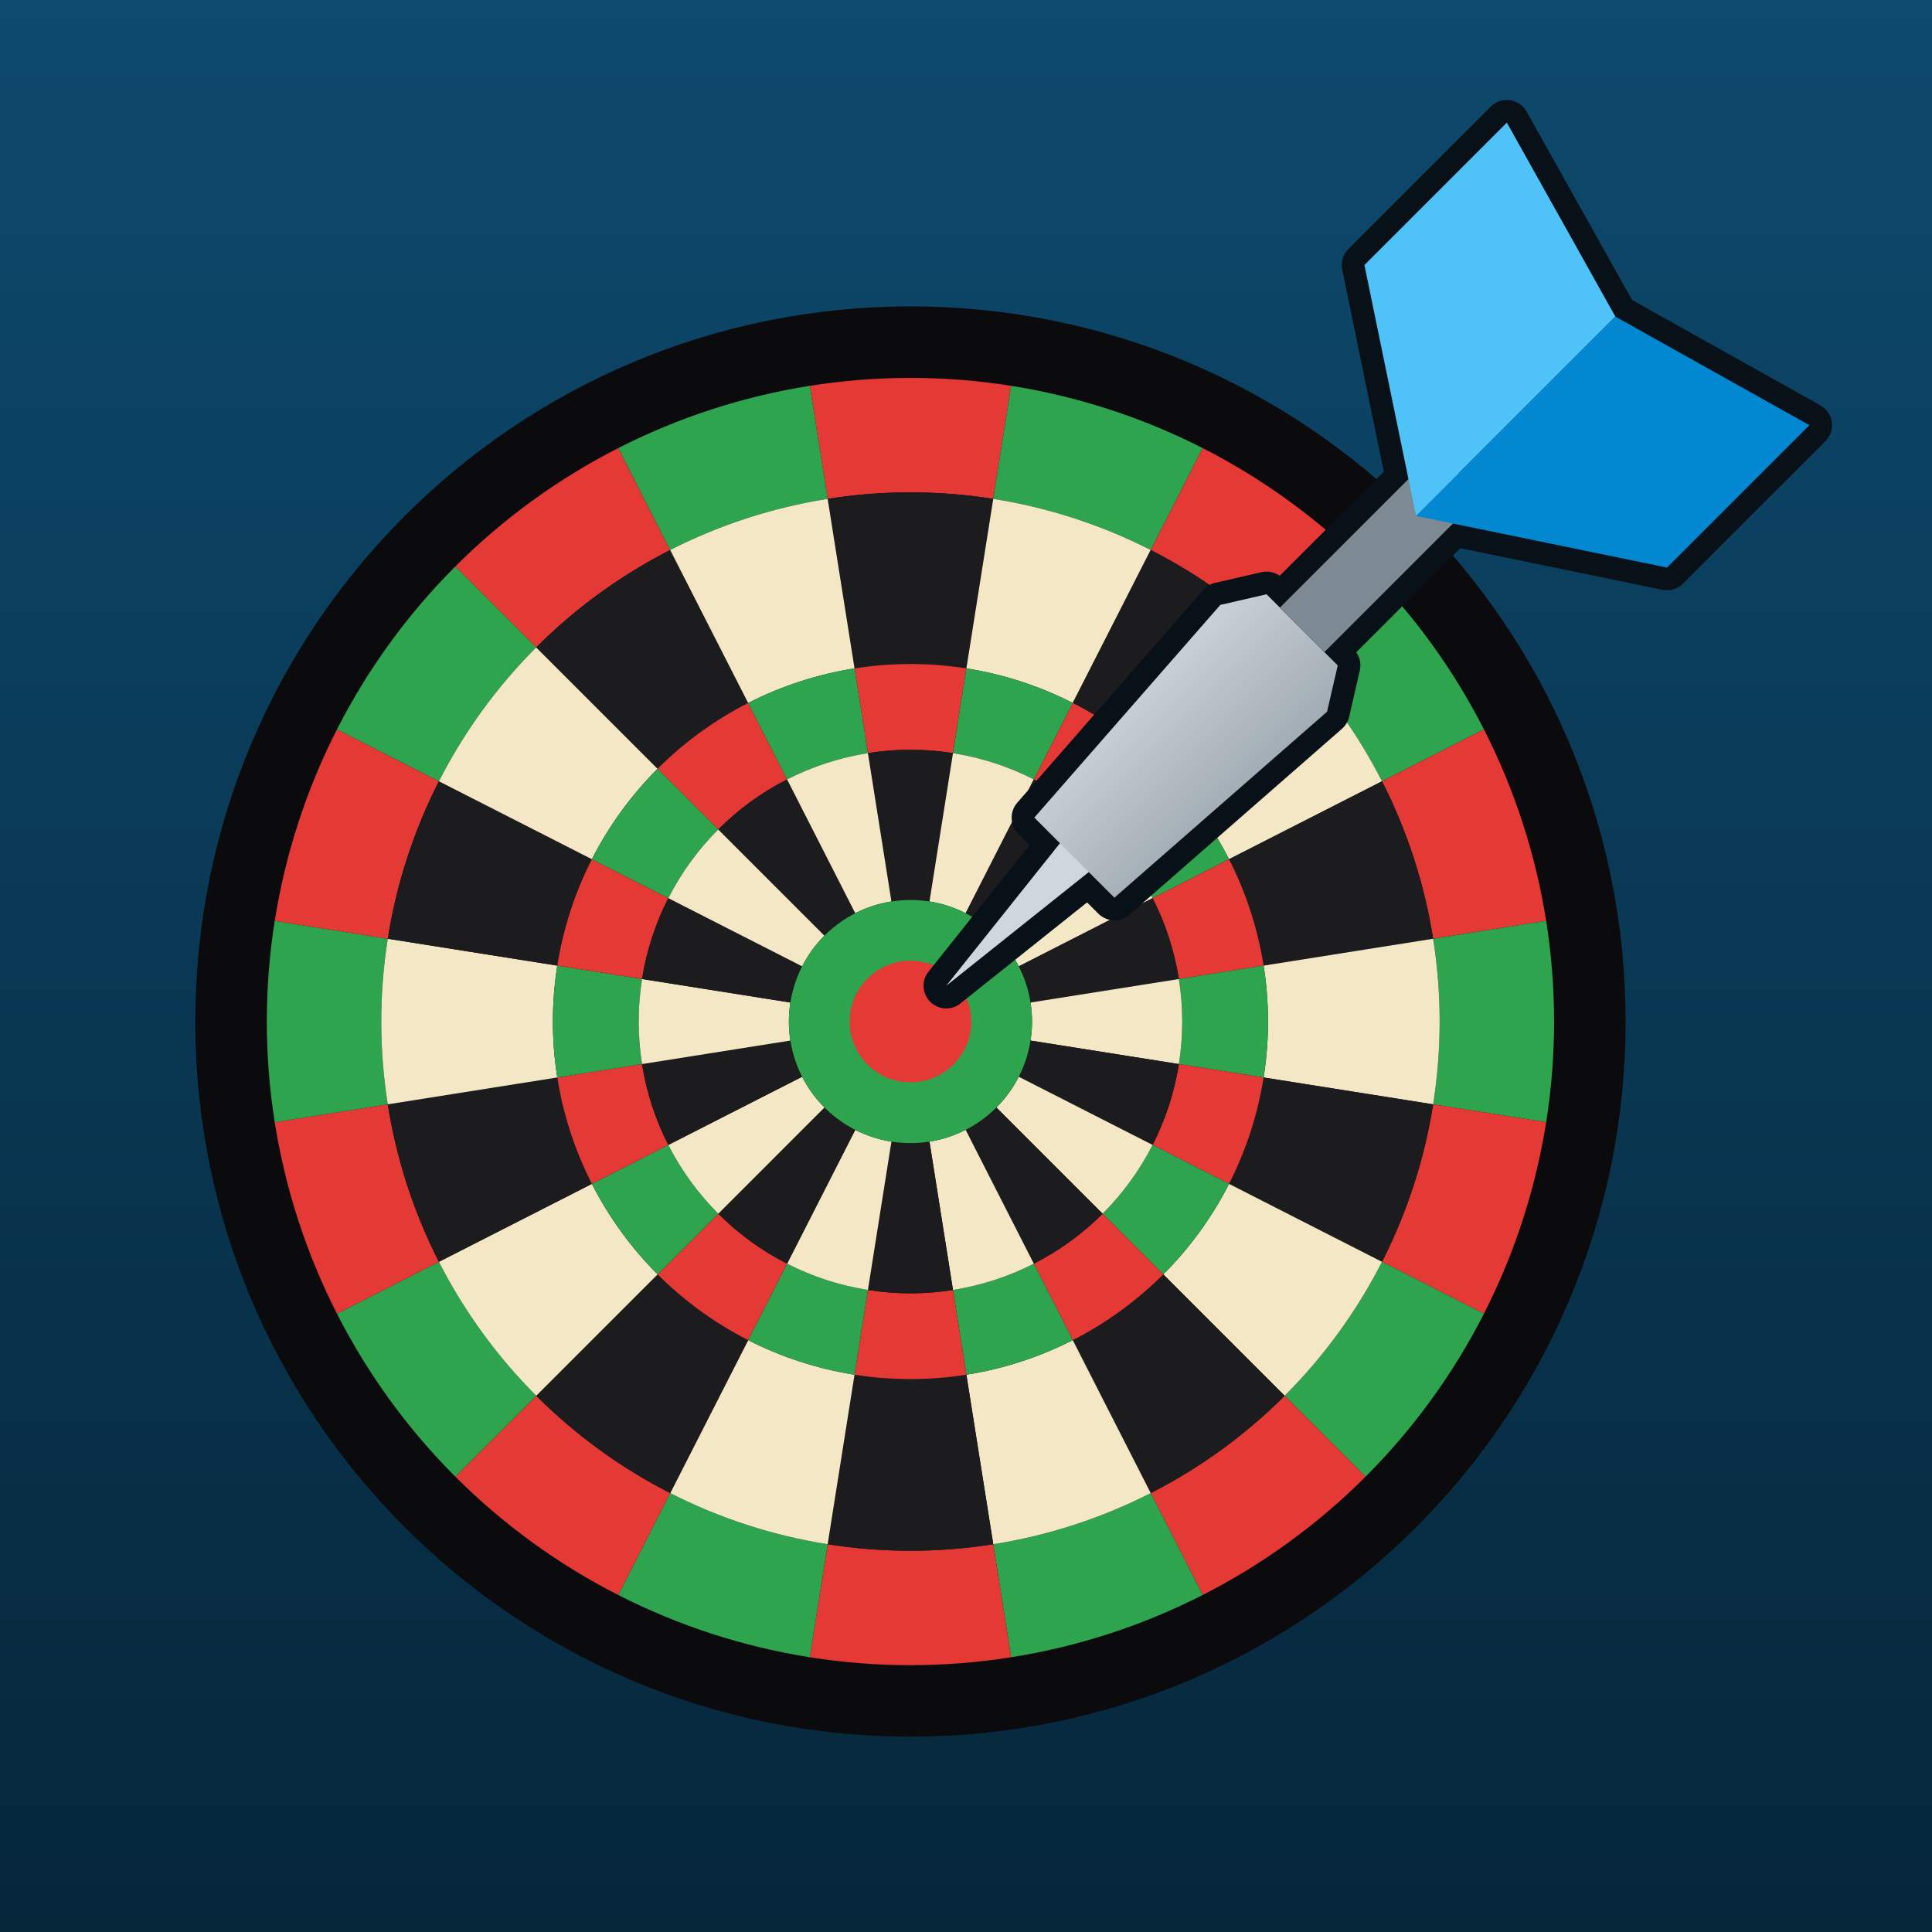
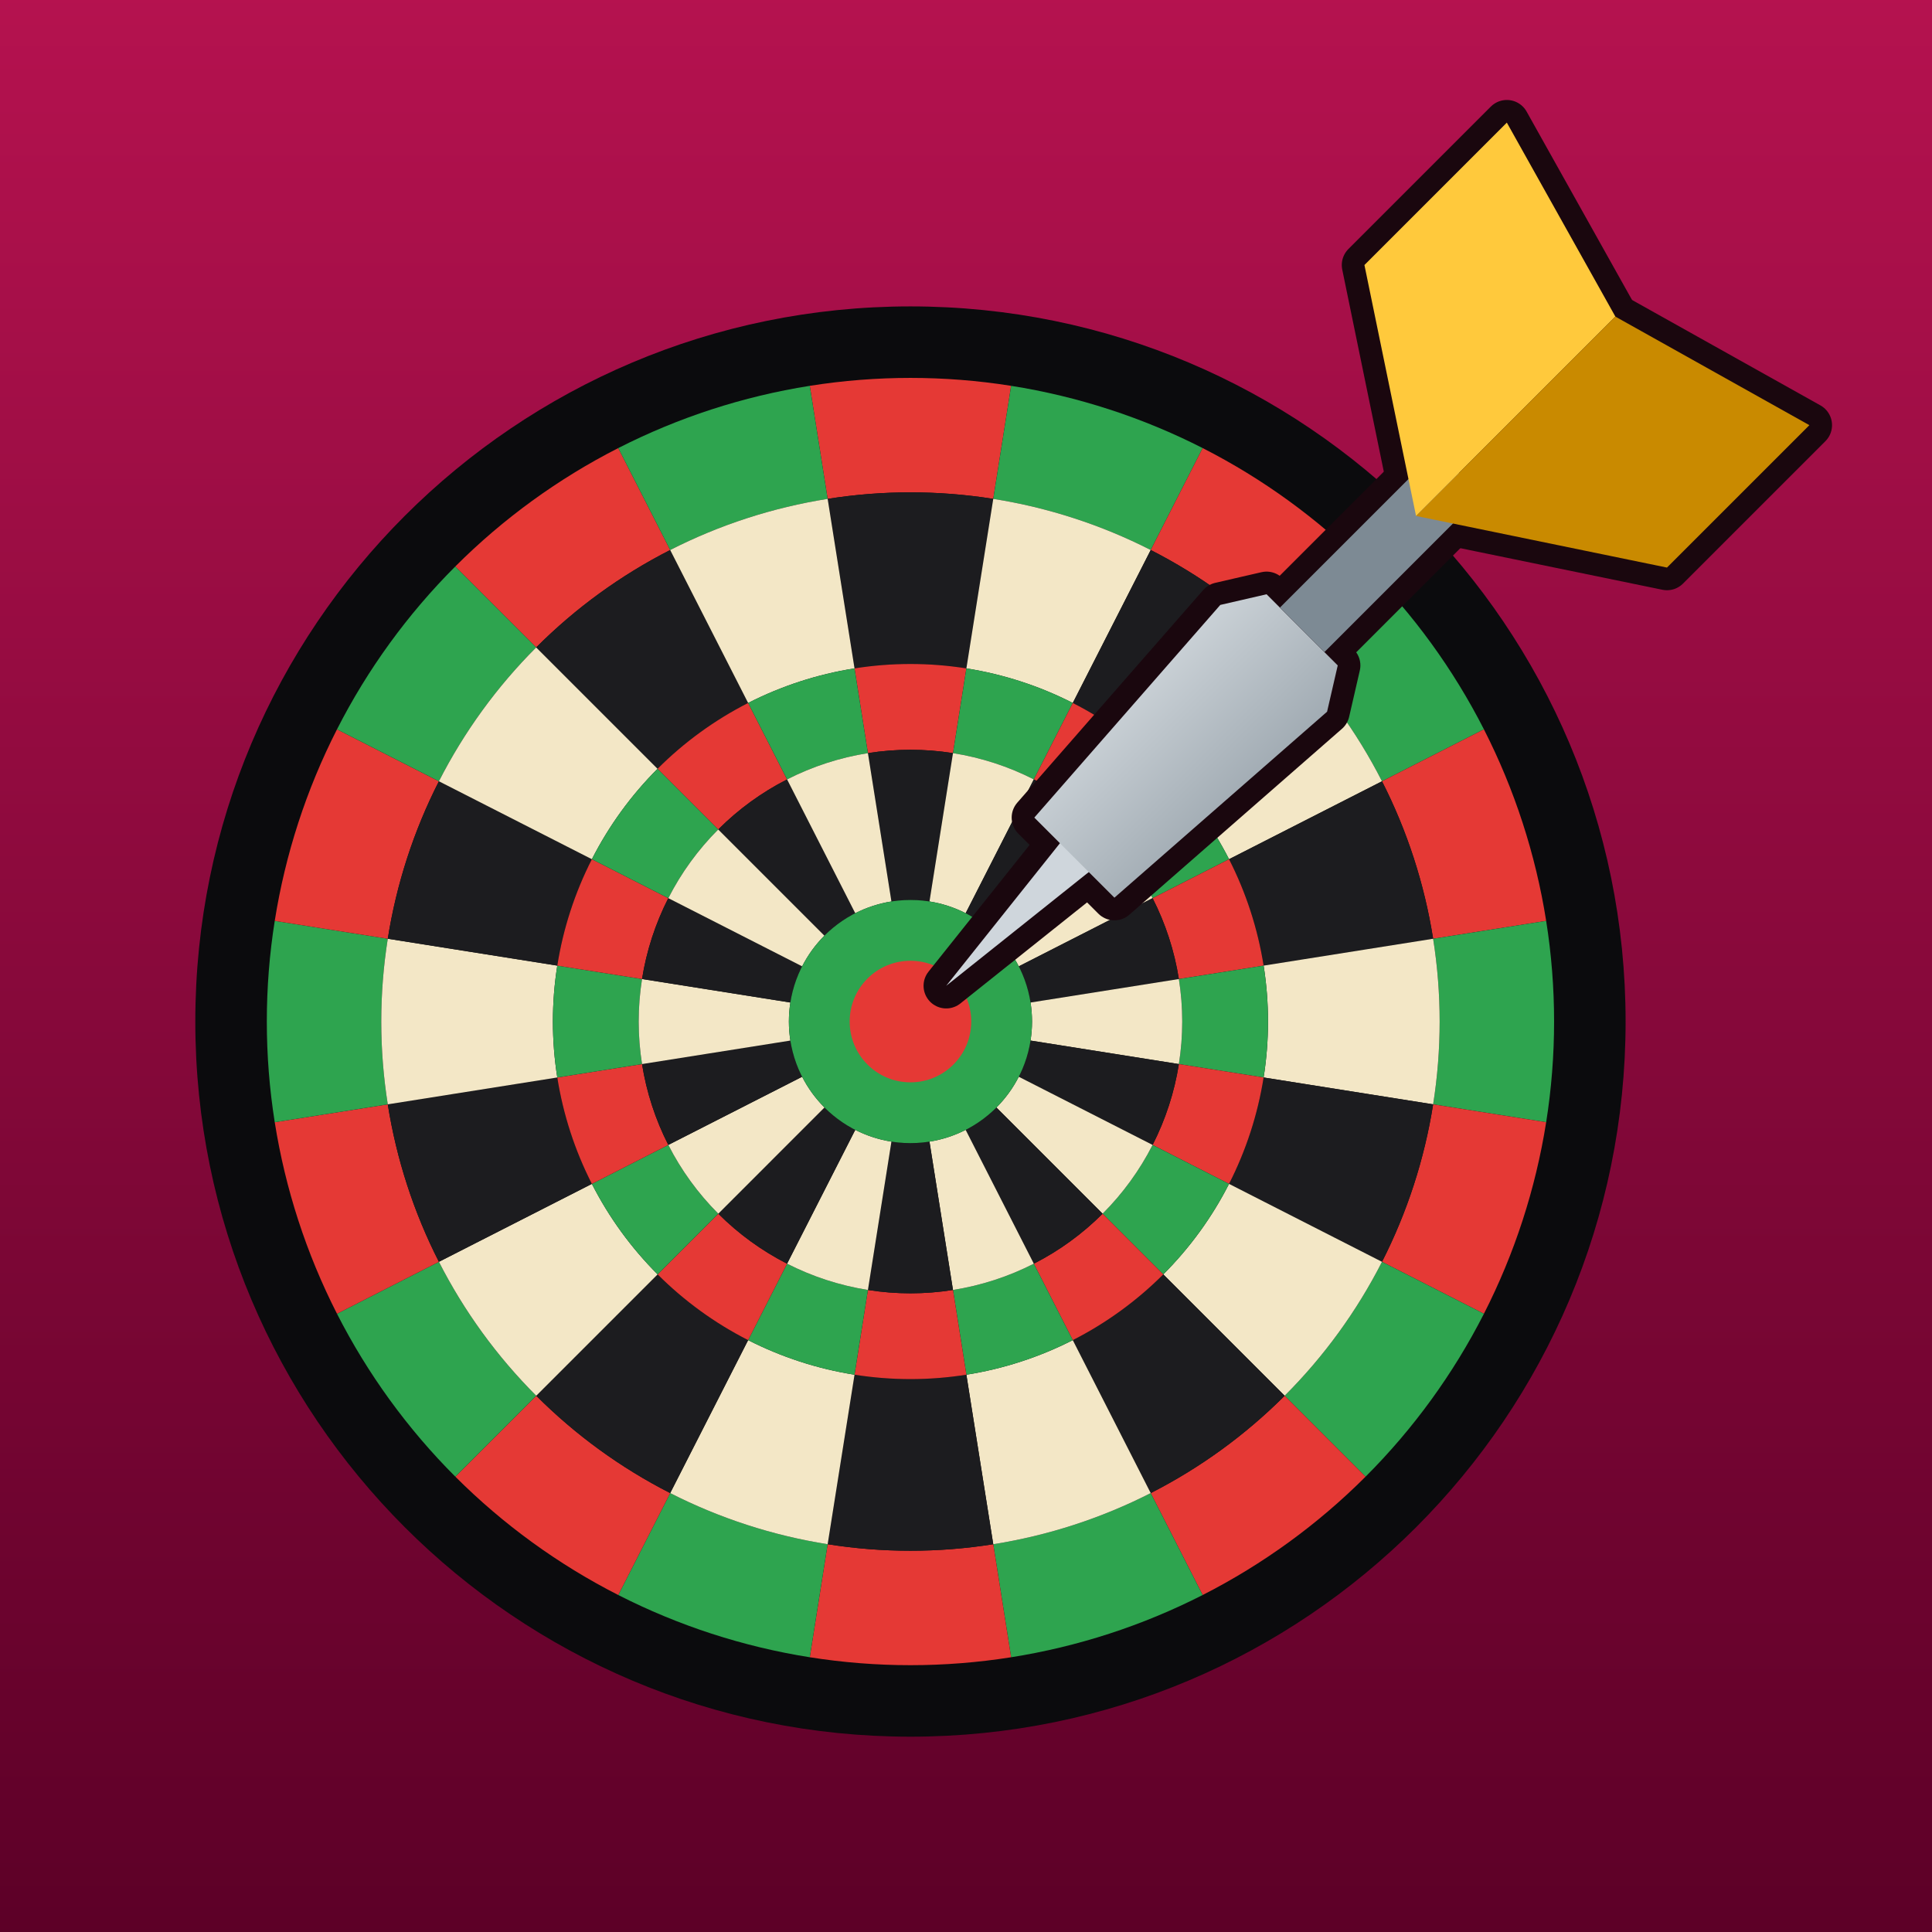
<svg xmlns="http://www.w3.org/2000/svg" viewBox="0 0 512 512">
  <defs>
    <linearGradient id="tile" x1="0" y1="0" x2="0" y2="1">
-       <stop offset="0" stop-color="#0d4a6e" />
-       <stop offset="1" stop-color="#06263a" />
+       <stop offset="0" stop-color="#b5124f" />
+       <stop offset="1" stop-color="#5c0027" />
    </linearGradient>
    <linearGradient id="barrel" x1="0" y1="0" x2="1" y2="1">
      <stop offset="0" stop-color="#eef2f5" />
      <stop offset="1" stop-color="#7d8a94" />
    </linearGradient>
  </defs>
  <rect width="512" height="512" fill="url(#tile)" />
  <g transform="translate(20.48 20.48) scale(0.92)">
    <circle cx="240" cy="272" r="206" fill="#0b0b0d" />
    <path d="M211 88.88A185.4 185.4 0 0 1 269 88.88L263.85 121.44A152.44 152.44 0 0 0 216.15 121.44Z" fill="#e53935" />
    <path d="M216.15 121.44A152.44 152.44 0 0 1 263.85 121.44L256.11 170.27A103 103 0 0 0 223.89 170.27Z" fill="#1c1c1f" />
    <path d="M223.89 170.27A103 103 0 0 1 256.11 170.27L252.25 194.68A78.28 78.28 0 0 0 227.75 194.68Z" fill="#e53935" />
    <path d="M227.75 194.68A78.28 78.28 0 0 1 252.25 194.68L245.48 237.41A35.02 35.02 0 0 0 234.52 237.41Z" fill="#1c1c1f" />
    <path d="M269 88.88A185.4 185.4 0 0 1 324.17 106.81L309.21 136.17A152.44 152.44 0 0 0 263.85 121.44Z" fill="#2ea44f" />
    <path d="M263.85 121.44A152.44 152.44 0 0 1 309.21 136.17L286.76 180.23A103 103 0 0 0 256.11 170.27Z" fill="#f3e7c6" />
    <path d="M256.11 170.27A103 103 0 0 1 286.76 180.23L275.54 202.25A78.28 78.28 0 0 0 252.25 194.68Z" fill="#2ea44f" />
    <path d="M252.25 194.68A78.28 78.28 0 0 1 275.54 202.25L255.9 240.8A35.02 35.02 0 0 0 245.48 237.41Z" fill="#f3e7c6" />
    <path d="M324.17 106.81A185.4 185.4 0 0 1 371.1 140.9L347.79 164.21A152.44 152.44 0 0 0 309.21 136.17Z" fill="#e53935" />
    <path d="M309.21 136.17A152.44 152.44 0 0 1 347.79 164.21L312.83 199.17A103 103 0 0 0 286.76 180.23Z" fill="#1c1c1f" />
    <path d="M286.76 180.23A103 103 0 0 1 312.83 199.17L295.35 216.65A78.28 78.28 0 0 0 275.54 202.25Z" fill="#e53935" />
    <path d="M275.54 202.25A78.28 78.28 0 0 1 295.35 216.65L264.76 247.24A35.02 35.02 0 0 0 255.9 240.8Z" fill="#1c1c1f" />
    <path d="M371.1 140.9A185.4 185.4 0 0 1 405.19 187.83L375.83 202.79A152.44 152.44 0 0 0 347.79 164.21Z" fill="#2ea44f" />
    <path d="M347.79 164.21A152.44 152.44 0 0 1 375.83 202.79L331.77 225.24A103 103 0 0 0 312.83 199.17Z" fill="#f3e7c6" />
    <path d="M312.83 199.17A103 103 0 0 1 331.77 225.24L309.75 236.46A78.28 78.28 0 0 0 295.35 216.65Z" fill="#2ea44f" />
    <path d="M295.35 216.65A78.28 78.28 0 0 1 309.75 236.46L271.2 256.1A35.02 35.02 0 0 0 264.76 247.24Z" fill="#f3e7c6" />
    <path d="M405.19 187.83A185.4 185.4 0 0 1 423.12 243L390.56 248.15A152.44 152.44 0 0 0 375.83 202.79Z" fill="#e53935" />
    <path d="M375.83 202.79A152.44 152.44 0 0 1 390.56 248.15L341.73 255.89A103 103 0 0 0 331.77 225.24Z" fill="#1c1c1f" />
    <path d="M331.77 225.24A103 103 0 0 1 341.73 255.89L317.32 259.75A78.28 78.28 0 0 0 309.75 236.46Z" fill="#e53935" />
    <path d="M309.75 236.46A78.28 78.28 0 0 1 317.32 259.75L274.59 266.52A35.02 35.02 0 0 0 271.2 256.1Z" fill="#1c1c1f" />
    <path d="M423.12 243A185.4 185.4 0 0 1 423.12 301L390.56 295.85A152.44 152.44 0 0 0 390.56 248.15Z" fill="#2ea44f" />
    <path d="M390.56 248.15A152.44 152.44 0 0 1 390.56 295.85L341.73 288.11A103 103 0 0 0 341.73 255.89Z" fill="#f3e7c6" />
    <path d="M341.73 255.89A103 103 0 0 1 341.73 288.11L317.32 284.25A78.28 78.28 0 0 0 317.32 259.75Z" fill="#2ea44f" />
    <path d="M317.32 259.75A78.28 78.28 0 0 1 317.32 284.25L274.59 277.48A35.02 35.02 0 0 0 274.59 266.52Z" fill="#f3e7c6" />
    <path d="M423.12 301A185.4 185.4 0 0 1 405.19 356.17L375.83 341.21A152.44 152.44 0 0 0 390.56 295.85Z" fill="#e53935" />
    <path d="M390.56 295.85A152.44 152.44 0 0 1 375.83 341.21L331.77 318.76A103 103 0 0 0 341.73 288.11Z" fill="#1c1c1f" />
    <path d="M341.73 288.11A103 103 0 0 1 331.77 318.76L309.75 307.54A78.28 78.28 0 0 0 317.32 284.25Z" fill="#e53935" />
    <path d="M317.32 284.25A78.28 78.28 0 0 1 309.75 307.54L271.2 287.9A35.02 35.02 0 0 0 274.59 277.48Z" fill="#1c1c1f" />
    <path d="M405.19 356.17A185.4 185.4 0 0 1 371.1 403.1L347.79 379.79A152.44 152.44 0 0 0 375.83 341.21Z" fill="#2ea44f" />
    <path d="M375.83 341.21A152.44 152.44 0 0 1 347.79 379.79L312.83 344.83A103 103 0 0 0 331.77 318.76Z" fill="#f3e7c6" />
    <path d="M331.77 318.76A103 103 0 0 1 312.83 344.83L295.35 327.35A78.28 78.28 0 0 0 309.75 307.54Z" fill="#2ea44f" />
    <path d="M309.75 307.54A78.28 78.28 0 0 1 295.35 327.35L264.76 296.76A35.02 35.02 0 0 0 271.2 287.9Z" fill="#f3e7c6" />
    <path d="M371.1 403.1A185.4 185.4 0 0 1 324.17 437.19L309.21 407.83A152.44 152.44 0 0 0 347.79 379.79Z" fill="#e53935" />
    <path d="M347.79 379.79A152.44 152.44 0 0 1 309.21 407.83L286.76 363.77A103 103 0 0 0 312.83 344.83Z" fill="#1c1c1f" />
    <path d="M312.83 344.83A103 103 0 0 1 286.76 363.77L275.54 341.75A78.28 78.28 0 0 0 295.35 327.35Z" fill="#e53935" />
    <path d="M295.35 327.35A78.28 78.28 0 0 1 275.54 341.75L255.9 303.2A35.02 35.02 0 0 0 264.76 296.76Z" fill="#1c1c1f" />
    <path d="M324.17 437.19A185.4 185.4 0 0 1 269 455.12L263.85 422.56A152.44 152.44 0 0 0 309.21 407.83Z" fill="#2ea44f" />
    <path d="M309.21 407.83A152.44 152.44 0 0 1 263.85 422.56L256.11 373.73A103 103 0 0 0 286.76 363.77Z" fill="#f3e7c6" />
    <path d="M286.76 363.77A103 103 0 0 1 256.11 373.73L252.25 349.32A78.28 78.28 0 0 0 275.54 341.75Z" fill="#2ea44f" />
    <path d="M275.54 341.75A78.28 78.28 0 0 1 252.25 349.32L245.48 306.59A35.02 35.02 0 0 0 255.9 303.2Z" fill="#f3e7c6" />
    <path d="M269 455.12A185.4 185.4 0 0 1 211 455.12L216.15 422.56A152.44 152.44 0 0 0 263.85 422.56Z" fill="#e53935" />
    <path d="M263.85 422.56A152.44 152.44 0 0 1 216.15 422.56L223.89 373.73A103 103 0 0 0 256.11 373.73Z" fill="#1c1c1f" />
    <path d="M256.11 373.73A103 103 0 0 1 223.89 373.73L227.75 349.32A78.28 78.28 0 0 0 252.25 349.32Z" fill="#e53935" />
    <path d="M252.25 349.32A78.28 78.28 0 0 1 227.75 349.32L234.52 306.59A35.02 35.02 0 0 0 245.48 306.59Z" fill="#1c1c1f" />
    <path d="M211 455.12A185.4 185.4 0 0 1 155.83 437.19L170.79 407.83A152.44 152.44 0 0 0 216.15 422.56Z" fill="#2ea44f" />
    <path d="M216.15 422.56A152.44 152.44 0 0 1 170.79 407.83L193.24 363.77A103 103 0 0 0 223.89 373.73Z" fill="#f3e7c6" />
    <path d="M223.89 373.73A103 103 0 0 1 193.24 363.77L204.46 341.75A78.28 78.28 0 0 0 227.75 349.32Z" fill="#2ea44f" />
    <path d="M227.75 349.32A78.28 78.28 0 0 1 204.46 341.75L224.1 303.2A35.02 35.02 0 0 0 234.52 306.59Z" fill="#f3e7c6" />
    <path d="M155.83 437.19A185.4 185.4 0 0 1 108.9 403.1L132.21 379.79A152.44 152.44 0 0 0 170.79 407.83Z" fill="#e53935" />
    <path d="M170.79 407.83A152.44 152.44 0 0 1 132.21 379.79L167.17 344.83A103 103 0 0 0 193.24 363.77Z" fill="#1c1c1f" />
    <path d="M193.24 363.77A103 103 0 0 1 167.17 344.83L184.65 327.35A78.28 78.28 0 0 0 204.46 341.75Z" fill="#e53935" />
    <path d="M204.46 341.75A78.28 78.28 0 0 1 184.65 327.35L215.24 296.76A35.02 35.02 0 0 0 224.1 303.2Z" fill="#1c1c1f" />
    <path d="M108.9 403.1A185.4 185.4 0 0 1 74.81 356.17L104.17 341.21A152.44 152.44 0 0 0 132.21 379.79Z" fill="#2ea44f" />
    <path d="M132.21 379.79A152.44 152.44 0 0 1 104.17 341.21L148.23 318.76A103 103 0 0 0 167.17 344.83Z" fill="#f3e7c6" />
    <path d="M167.17 344.83A103 103 0 0 1 148.23 318.76L170.25 307.54A78.28 78.28 0 0 0 184.65 327.35Z" fill="#2ea44f" />
    <path d="M184.65 327.35A78.28 78.28 0 0 1 170.25 307.54L208.8 287.9A35.02 35.02 0 0 0 215.24 296.76Z" fill="#f3e7c6" />
    <path d="M74.81 356.17A185.4 185.4 0 0 1 56.88 301L89.44 295.85A152.44 152.44 0 0 0 104.17 341.21Z" fill="#e53935" />
    <path d="M104.17 341.21A152.44 152.44 0 0 1 89.44 295.85L138.27 288.11A103 103 0 0 0 148.23 318.76Z" fill="#1c1c1f" />
    <path d="M148.23 318.76A103 103 0 0 1 138.27 288.11L162.68 284.25A78.28 78.28 0 0 0 170.25 307.54Z" fill="#e53935" />
    <path d="M170.25 307.54A78.28 78.28 0 0 1 162.68 284.25L205.41 277.48A35.02 35.02 0 0 0 208.8 287.9Z" fill="#1c1c1f" />
    <path d="M56.88 301A185.4 185.4 0 0 1 56.88 243L89.44 248.15A152.44 152.44 0 0 0 89.44 295.85Z" fill="#2ea44f" />
    <path d="M89.44 295.85A152.44 152.44 0 0 1 89.44 248.15L138.27 255.89A103 103 0 0 0 138.27 288.11Z" fill="#f3e7c6" />
    <path d="M138.27 288.11A103 103 0 0 1 138.27 255.89L162.68 259.75A78.28 78.28 0 0 0 162.68 284.25Z" fill="#2ea44f" />
    <path d="M162.68 284.25A78.28 78.28 0 0 1 162.68 259.75L205.41 266.52A35.02 35.02 0 0 0 205.41 277.48Z" fill="#f3e7c6" />
    <path d="M56.88 243A185.4 185.4 0 0 1 74.81 187.83L104.17 202.79A152.44 152.44 0 0 0 89.44 248.15Z" fill="#e53935" />
    <path d="M89.44 248.15A152.44 152.44 0 0 1 104.17 202.79L148.23 225.24A103 103 0 0 0 138.27 255.89Z" fill="#1c1c1f" />
    <path d="M138.27 255.89A103 103 0 0 1 148.23 225.24L170.25 236.46A78.28 78.28 0 0 0 162.68 259.75Z" fill="#e53935" />
    <path d="M162.68 259.75A78.28 78.28 0 0 1 170.25 236.46L208.8 256.1A35.02 35.02 0 0 0 205.41 266.52Z" fill="#1c1c1f" />
    <path d="M74.81 187.83A185.4 185.4 0 0 1 108.9 140.9L132.21 164.21A152.44 152.44 0 0 0 104.17 202.79Z" fill="#2ea44f" />
    <path d="M104.17 202.79A152.44 152.44 0 0 1 132.21 164.21L167.17 199.17A103 103 0 0 0 148.23 225.24Z" fill="#f3e7c6" />
    <path d="M148.23 225.24A103 103 0 0 1 167.17 199.17L184.65 216.65A78.28 78.28 0 0 0 170.25 236.46Z" fill="#2ea44f" />
    <path d="M170.25 236.46A78.28 78.28 0 0 1 184.65 216.65L215.24 247.24A35.02 35.02 0 0 0 208.8 256.1Z" fill="#f3e7c6" />
    <path d="M108.9 140.9A185.4 185.4 0 0 1 155.83 106.81L170.79 136.17A152.44 152.44 0 0 0 132.21 164.21Z" fill="#e53935" />
    <path d="M132.21 164.21A152.44 152.44 0 0 1 170.79 136.17L193.24 180.23A103 103 0 0 0 167.17 199.17Z" fill="#1c1c1f" />
    <path d="M167.17 199.17A103 103 0 0 1 193.24 180.23L204.46 202.25A78.28 78.28 0 0 0 184.65 216.65Z" fill="#e53935" />
    <path d="M184.65 216.65A78.28 78.28 0 0 1 204.46 202.25L224.1 240.8A35.02 35.02 0 0 0 215.24 247.24Z" fill="#1c1c1f" />
    <path d="M155.83 106.81A185.4 185.4 0 0 1 211 88.88L216.15 121.44A152.44 152.44 0 0 0 170.79 136.17Z" fill="#2ea44f" />
    <path d="M170.79 136.17A152.44 152.44 0 0 1 216.15 121.44L223.89 170.27A103 103 0 0 0 193.24 180.23Z" fill="#f3e7c6" />
    <path d="M193.24 180.23A103 103 0 0 1 223.89 170.27L227.75 194.68A78.28 78.28 0 0 0 204.46 202.25Z" fill="#2ea44f" />
    <path d="M204.46 202.25A78.28 78.28 0 0 1 227.75 194.68L234.52 237.41A35.02 35.02 0 0 0 224.1 240.8Z" fill="#f3e7c6" />
    <circle cx="240" cy="272" r="35.02" fill="#2ea44f" />
    <circle cx="240" cy="272" r="17.51" fill="#e53935" />
-     <path d="M250.3 261.7L286.7 216.07L295.93 225.3Z" fill="#081018" stroke="#081018" stroke-width="13.05" stroke-linejoin="round" />
-     <path d="M275.68 213.25L329.25 151.99L342.58 148.92L363.08 169.42L360.01 182.75L298.75 236.32Z" fill="#081018" stroke="#081018" stroke-width="13.05" stroke-linejoin="round" />
-     <path d="M346.42 152.76L391.54 107.65L404.35 120.46L359.24 165.58Z" fill="#081018" stroke="#081018" stroke-width="13.05" stroke-linejoin="round" />
-     <path d="M385.64 126.36L370.77 54.08L411.79 13.06L443.06 68.94Z" fill="#081018" stroke="#081018" stroke-width="13.05" stroke-linejoin="round" />
-     <path d="M385.64 126.36L457.92 141.23L498.94 100.21L443.06 68.94Z" fill="#081018" stroke="#081018" stroke-width="13.05" stroke-linejoin="round" />
+     <path d="M250.3 261.7L286.7 216.07L295.93 225.3Z" fill="#1a070e" stroke="#1a070e" stroke-width="13.05" stroke-linejoin="round" />
+     <path d="M275.68 213.25L329.25 151.99L342.58 148.92L363.08 169.42L360.01 182.75L298.75 236.32Z" fill="#1a070e" stroke="#1a070e" stroke-width="13.05" stroke-linejoin="round" />
+     <path d="M346.42 152.76L391.54 107.65L404.35 120.46L359.24 165.58Z" fill="#1a070e" stroke="#1a070e" stroke-width="13.05" stroke-linejoin="round" />
+     <path d="M385.64 126.36L370.77 54.08L411.79 13.06L443.06 68.94Z" fill="#1a070e" stroke="#1a070e" stroke-width="13.05" stroke-linejoin="round" />
+     <path d="M385.64 126.36L457.92 141.23L498.94 100.21L443.06 68.94Z" fill="#1a070e" stroke="#1a070e" stroke-width="13.05" stroke-linejoin="round" />
    <path d="M250.3 261.7L286.7 216.07L295.93 225.3Z" fill="#cfd6dc" />
    <path d="M275.68 213.25L329.25 151.99L342.58 148.92L363.08 169.42L360.01 182.75L298.75 236.32Z" fill="url(#barrel)" />
    <path d="M346.42 152.76L391.54 107.65L404.35 120.46L359.24 165.58Z" fill="#7d8a94" />
-     <path d="M385.64 126.36L370.77 54.08L411.79 13.06L443.06 68.94Z" fill="#4fc3f7" />
-     <path d="M385.64 126.36L457.92 141.23L498.94 100.21L443.06 68.94Z" fill="#0288d1" />
+     <path d="M385.64 126.36L370.77 54.08L411.79 13.06L443.06 68.94Z" fill="#ffc93c" />
+     <path d="M385.64 126.36L457.92 141.23L498.94 100.21L443.06 68.94Z" fill="#c98a00" />
  </g>
</svg>
